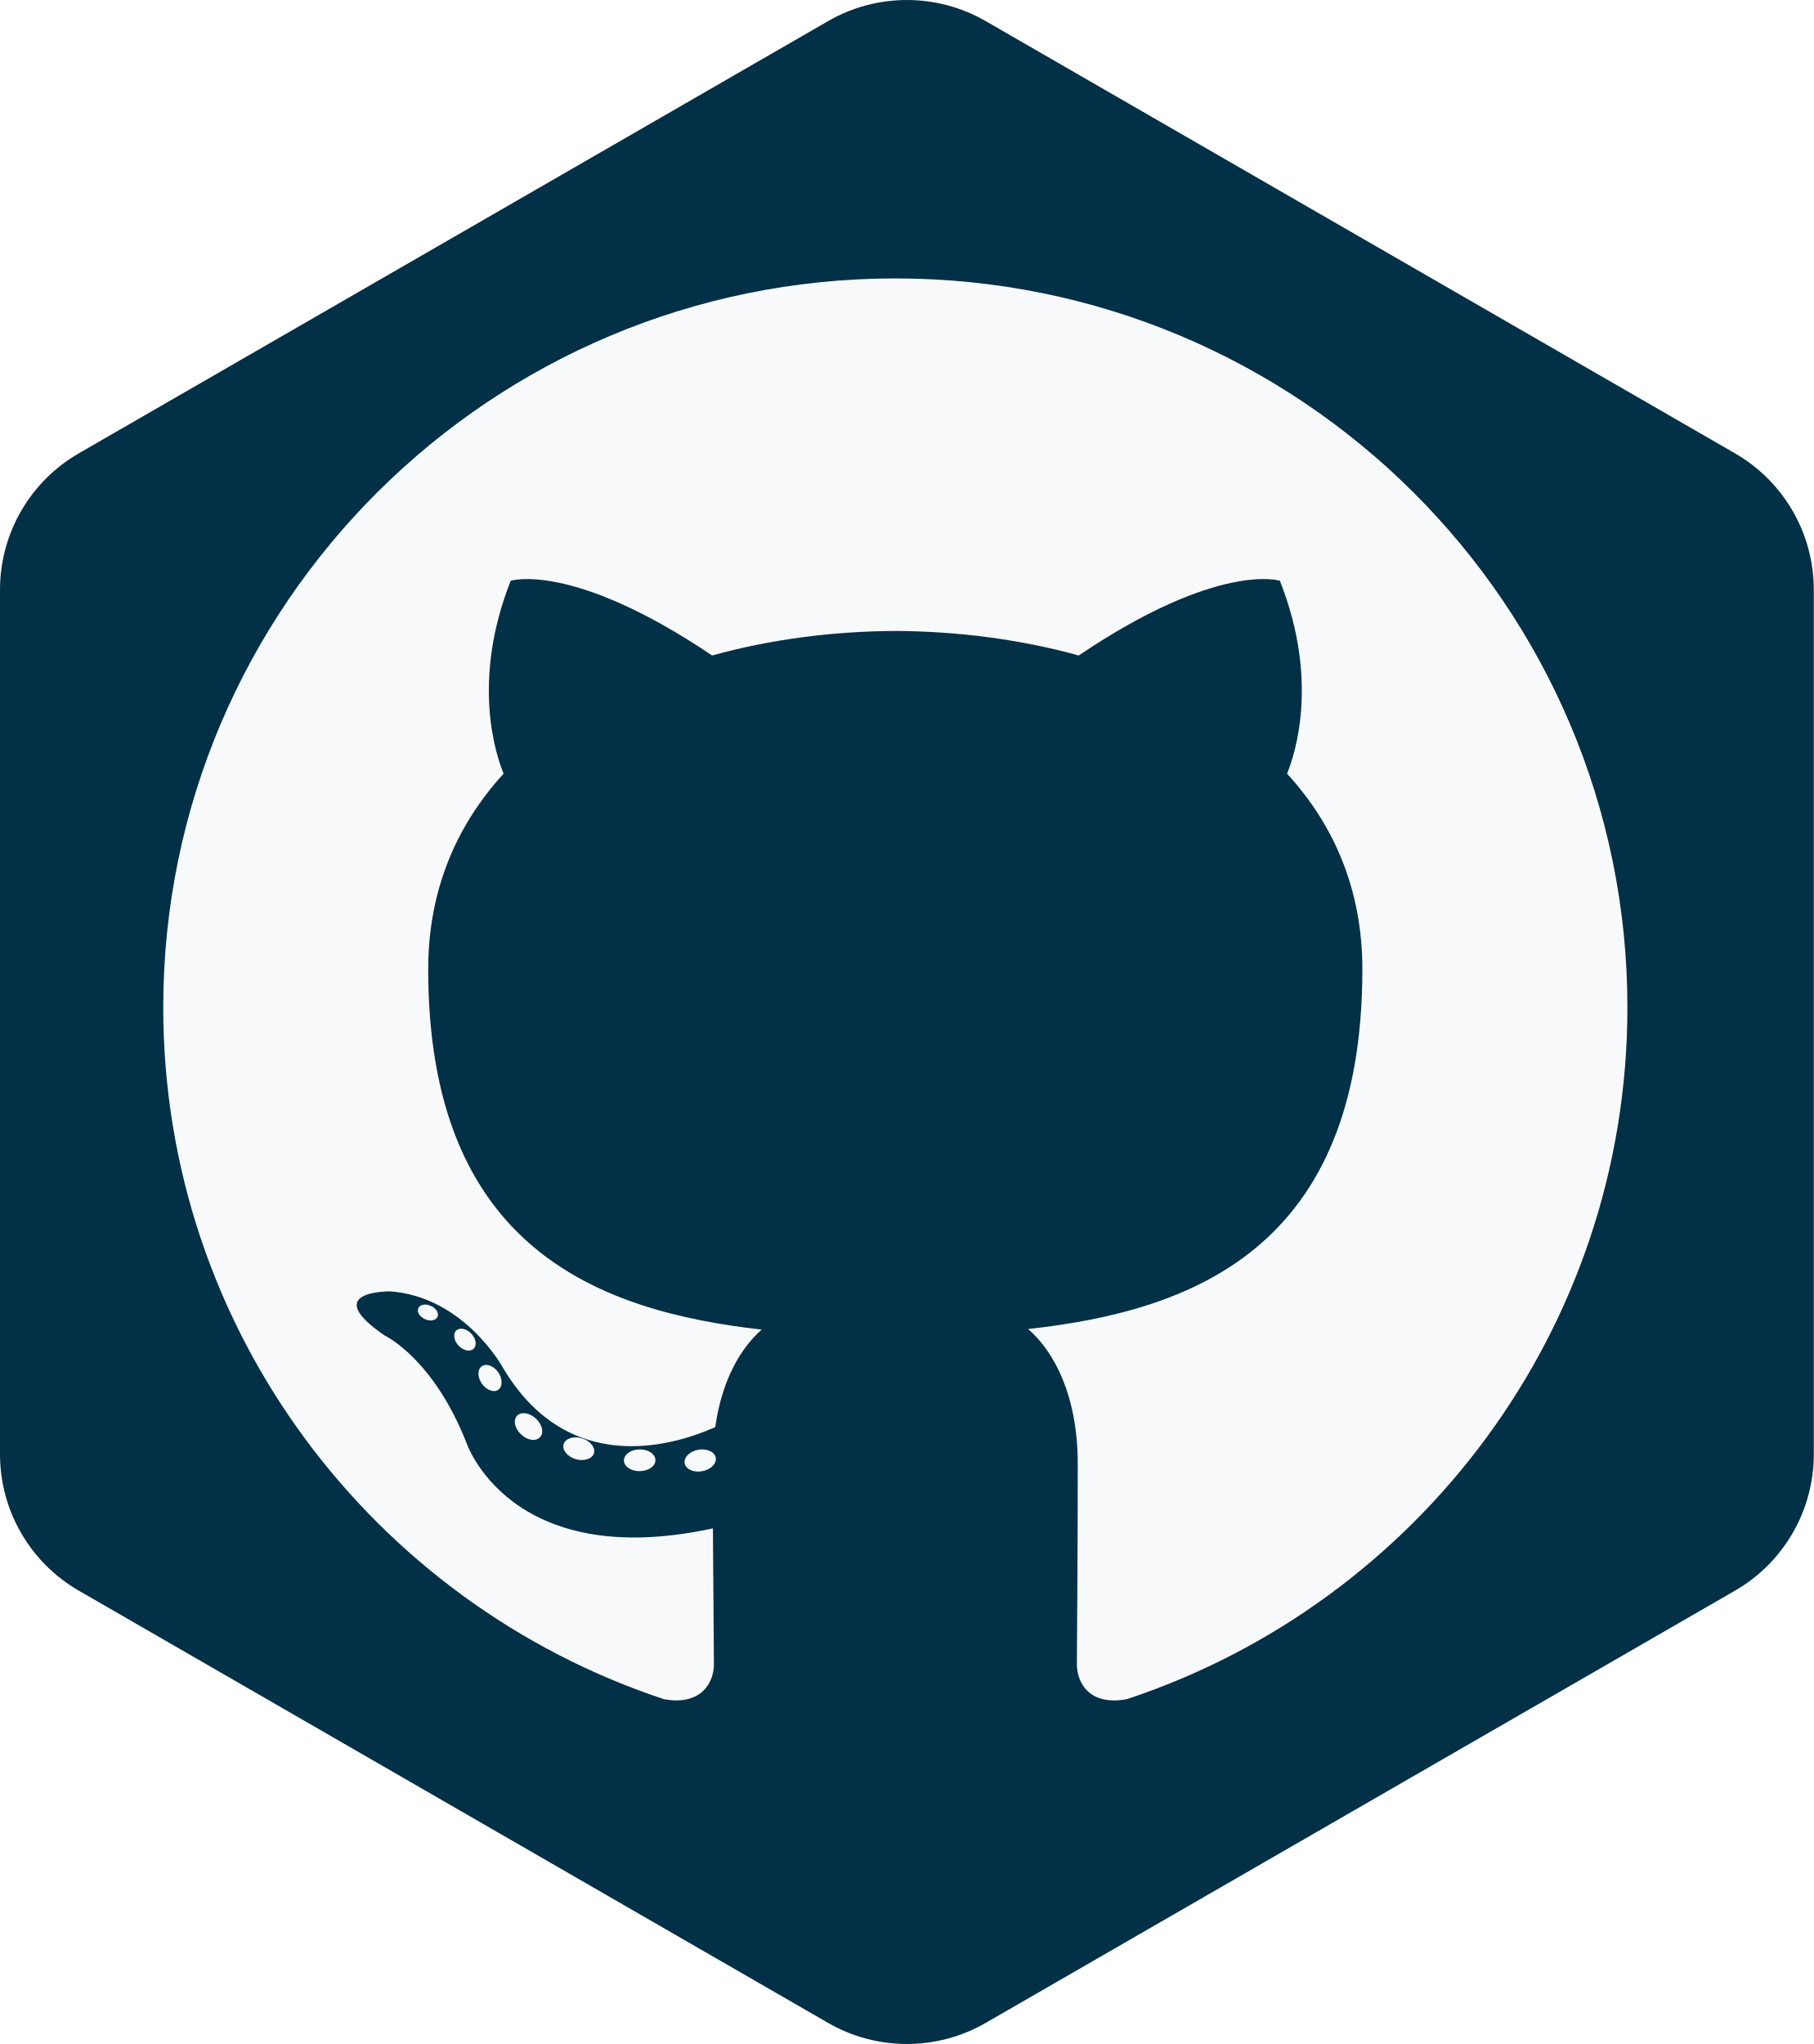
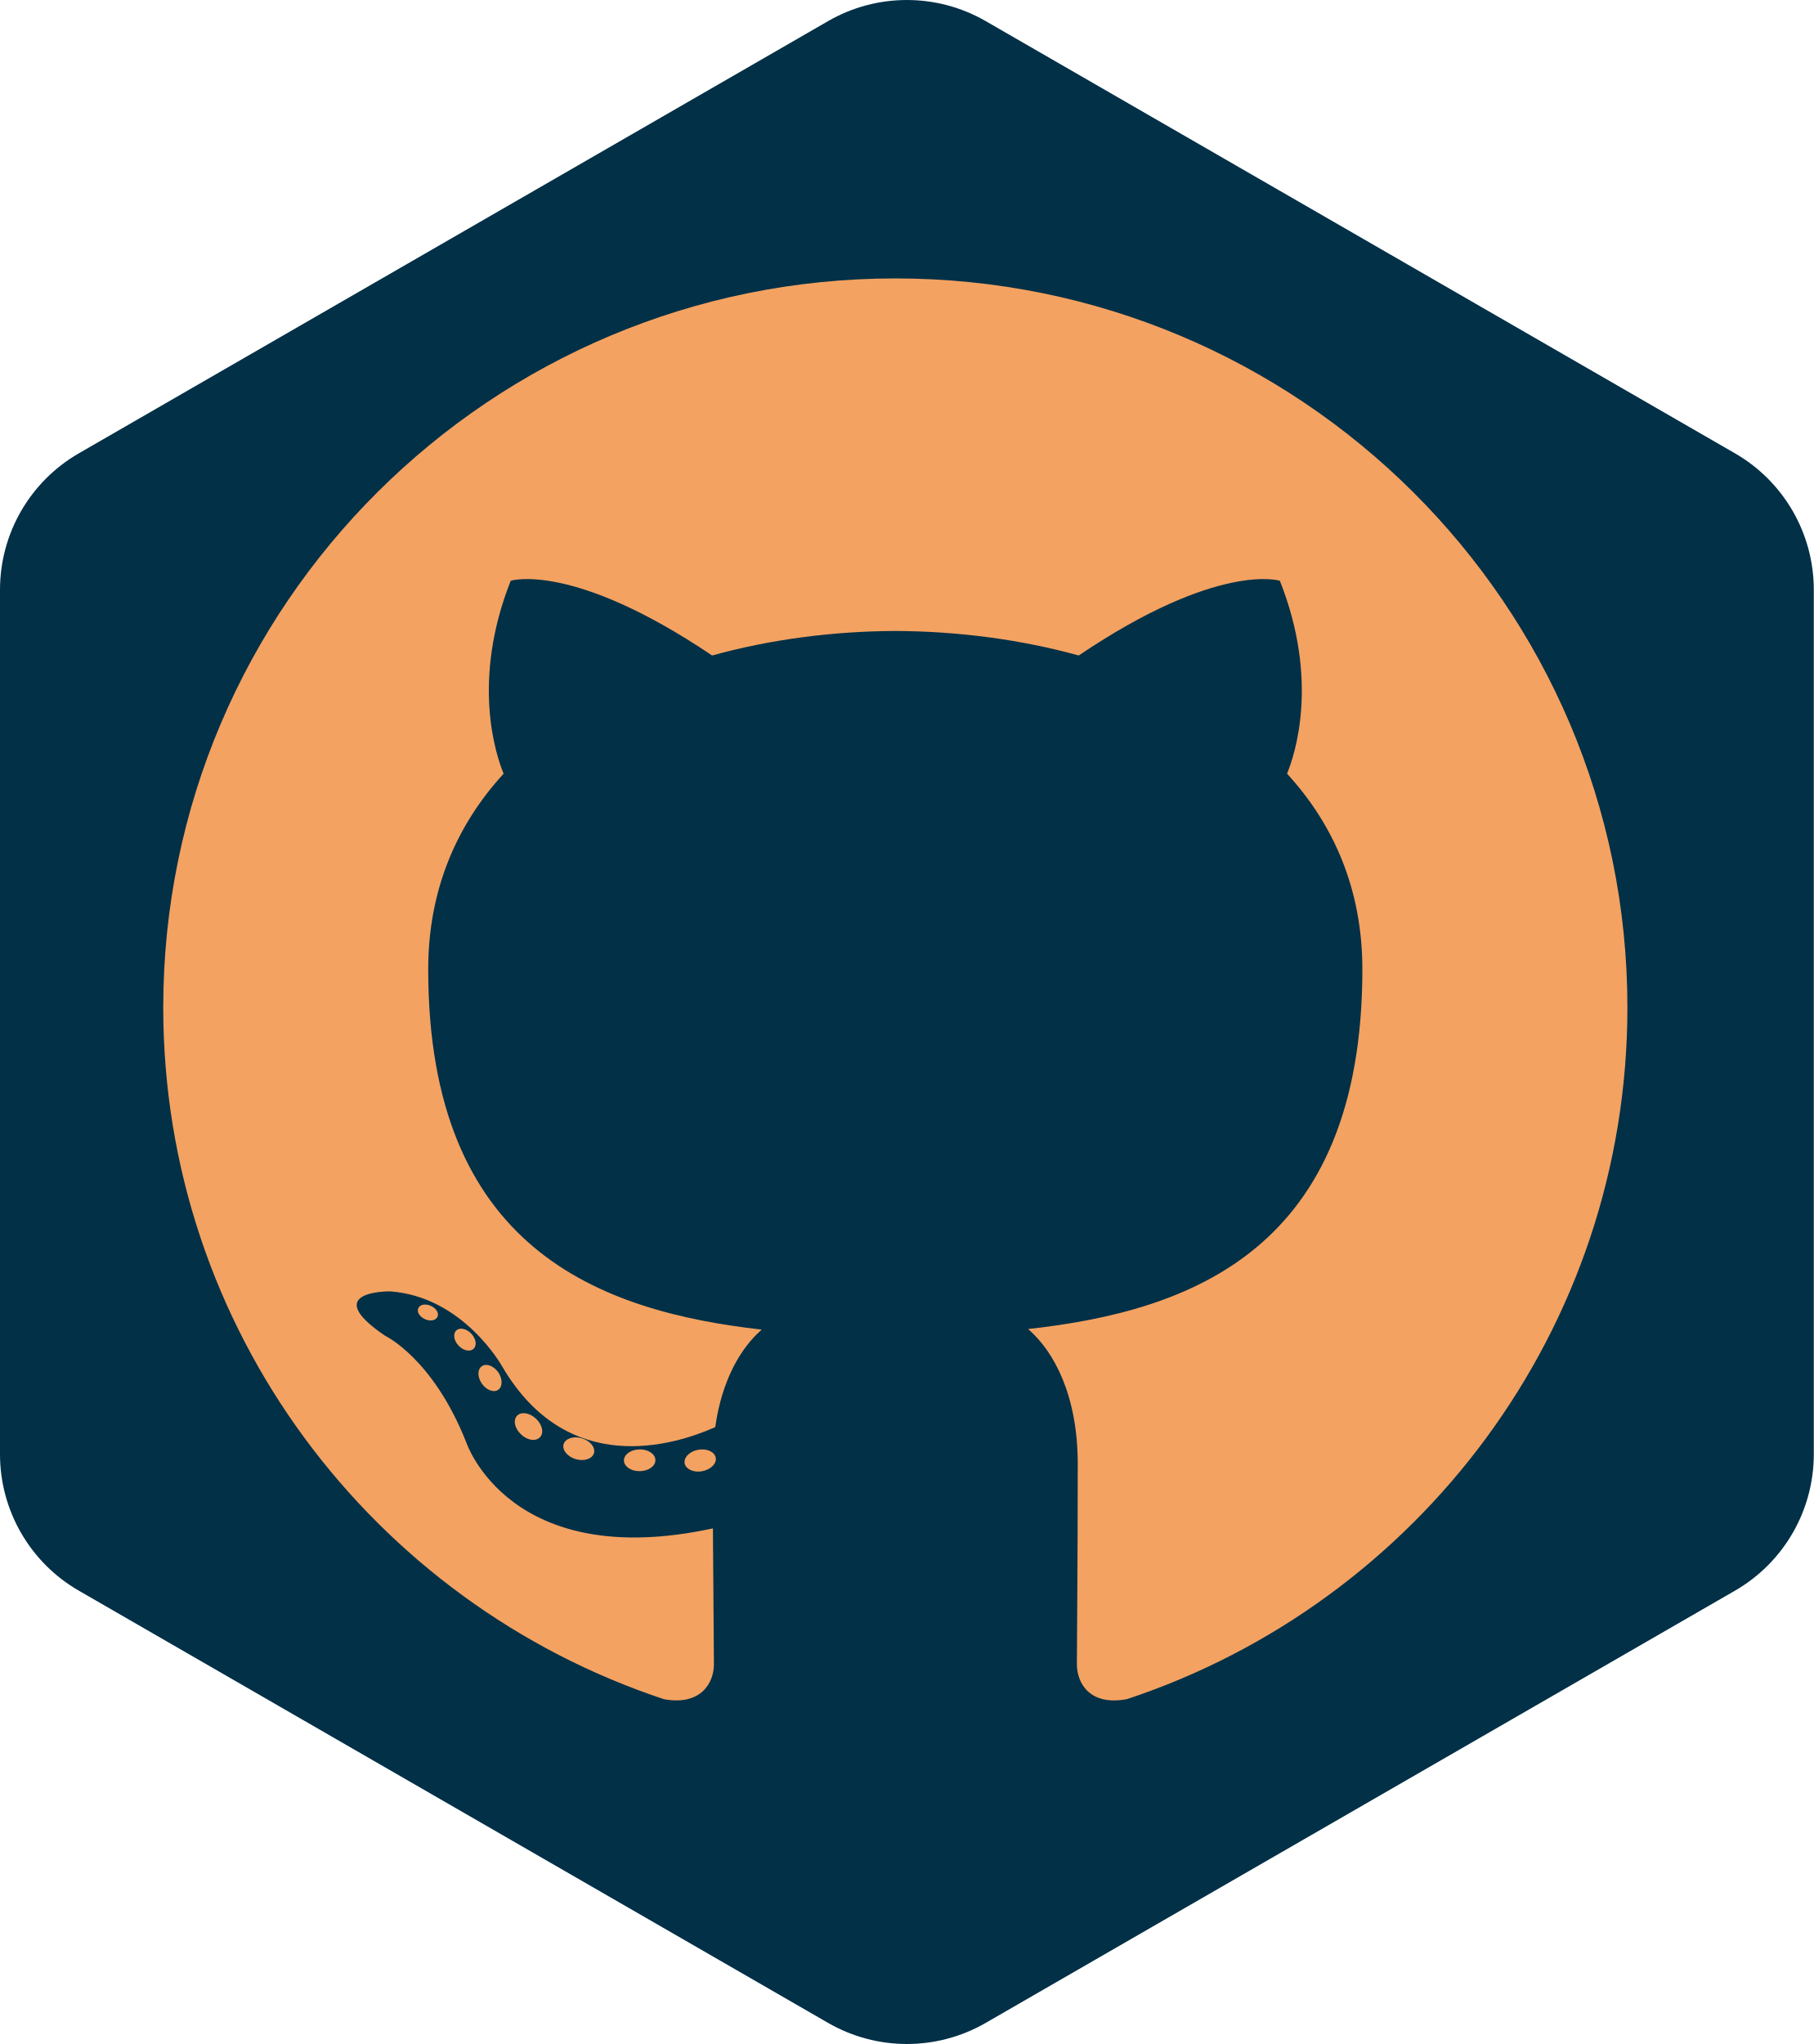
<svg xmlns="http://www.w3.org/2000/svg" width="71" height="80" viewBox="0 0 71 80" fill="none">
  <path d="M0 23.082V56.918C0 59.122 1.177 61.157 3.085 62.257L32.415 79.174C34.325 80.275 36.677 80.275 38.585 79.174L67.915 62.257C69.825 61.155 71 59.119 71 56.918V23.082C71 20.878 69.823 18.843 67.915 17.743L38.585 0.826C36.675 -0.275 34.323 -0.275 32.415 0.826L3.085 17.743C1.175 18.845 0 20.881 0 23.082Z" fill="#023047" />
  <ellipse cx="35.047" cy="39.498" rx="28.657" ry="28.601" fill="#023047" />
-   <path d="M35.047 10.897C19.223 10.897 6.39 23.671 6.39 39.429C6.39 52.036 14.601 62.731 25.988 66.504C27.42 66.768 27.946 65.885 27.946 65.131C27.946 64.451 27.919 62.203 27.907 59.819C19.934 61.545 18.252 56.453 18.252 56.453C16.948 53.155 15.07 52.278 15.07 52.278C12.47 50.507 15.266 50.543 15.266 50.543C18.144 50.745 19.659 53.484 19.659 53.484C22.215 57.846 26.363 56.584 27.998 55.856C28.256 54.011 28.998 52.753 29.818 52.04C23.453 51.319 16.762 48.872 16.762 37.939C16.762 34.824 17.881 32.279 19.714 30.281C19.417 29.562 18.436 26.66 19.992 22.73C19.992 22.73 22.398 21.963 27.875 25.655C30.16 25.022 32.612 24.706 35.047 24.695C37.483 24.706 39.936 25.022 42.226 25.655C47.696 21.963 50.099 22.73 50.099 22.73C51.659 26.66 50.678 29.562 50.38 30.281C52.217 32.279 53.329 34.824 53.329 37.939C53.329 48.898 46.625 51.311 40.244 52.017C41.272 52.903 42.188 54.639 42.188 57.301C42.188 61.119 42.154 64.192 42.154 65.131C42.154 65.891 42.67 66.78 44.123 66.5C55.503 62.723 63.704 52.032 63.704 39.429C63.704 23.671 50.873 10.897 35.047 10.897Z" fill="#F8F9FA" />
-   <path d="M17.123 51.542C17.06 51.684 16.836 51.726 16.632 51.629C16.424 51.536 16.307 51.343 16.375 51.2C16.437 51.055 16.661 51.014 16.868 51.112C17.077 51.205 17.195 51.4 17.123 51.542V51.542ZM18.533 52.794C18.396 52.921 18.129 52.862 17.948 52.663C17.76 52.464 17.725 52.198 17.864 52.07C18.005 51.944 18.264 52.002 18.452 52.202C18.639 52.403 18.676 52.667 18.533 52.795L18.533 52.794ZM19.5 54.397C19.324 54.518 19.037 54.404 18.86 54.151C18.684 53.897 18.684 53.593 18.863 53.471C19.041 53.349 19.324 53.458 19.504 53.71C19.679 53.968 19.679 54.273 19.5 54.397L19.5 54.397ZM21.135 56.252C20.978 56.425 20.644 56.379 20.399 56.143C20.148 55.913 20.078 55.587 20.236 55.414C20.395 55.241 20.731 55.29 20.978 55.523C21.227 55.753 21.303 56.082 21.136 56.252H21.135ZM23.249 56.879C23.18 57.102 22.858 57.204 22.533 57.109C22.209 57.011 21.997 56.749 22.062 56.524C22.13 56.299 22.453 56.193 22.78 56.294C23.104 56.392 23.317 56.652 23.249 56.879H23.249ZM25.655 57.145C25.663 57.38 25.387 57.575 25.047 57.579C24.704 57.587 24.427 57.396 24.423 57.165C24.423 56.927 24.692 56.734 25.035 56.728C25.375 56.722 25.655 56.911 25.655 57.145V57.145ZM28.018 57.054C28.058 57.284 27.822 57.52 27.483 57.583C27.151 57.643 26.843 57.501 26.8 57.274C26.759 57.038 27 56.803 27.332 56.742C27.671 56.683 27.974 56.821 28.018 57.054" fill="#F8F9FA" />
+   <path d="M35.047 10.897C19.223 10.897 6.39 23.671 6.39 39.429C6.39 52.036 14.601 62.731 25.988 66.504C27.42 66.768 27.946 65.885 27.946 65.131C27.946 64.451 27.919 62.203 27.907 59.819C19.934 61.545 18.252 56.453 18.252 56.453C16.948 53.155 15.07 52.278 15.07 52.278C12.47 50.507 15.266 50.543 15.266 50.543C18.144 50.745 19.659 53.484 19.659 53.484C22.215 57.846 26.363 56.584 27.998 55.856C28.256 54.011 28.998 52.753 29.818 52.04C23.453 51.319 16.762 48.872 16.762 37.939C16.762 34.824 17.881 32.279 19.714 30.281C19.417 29.562 18.436 26.66 19.992 22.73C19.992 22.73 22.398 21.963 27.875 25.655C30.16 25.022 32.612 24.706 35.047 24.695C37.483 24.706 39.936 25.022 42.226 25.655C47.696 21.963 50.099 22.73 50.099 22.73C51.659 26.66 50.678 29.562 50.38 30.281C52.217 32.279 53.329 34.824 53.329 37.939C53.329 48.898 46.625 51.311 40.244 52.017C41.272 52.903 42.188 54.639 42.188 57.301C42.188 61.119 42.154 64.192 42.154 65.131C42.154 65.891 42.67 66.78 44.123 66.5C55.503 62.723 63.704 52.032 63.704 39.429C63.704 23.671 50.873 10.897 35.047 10.897Z" fill="#F4A261" />
+   <path d="M17.123 51.542C17.06 51.684 16.836 51.726 16.632 51.629C16.424 51.536 16.307 51.343 16.375 51.2C16.437 51.055 16.661 51.014 16.868 51.112C17.077 51.205 17.195 51.4 17.123 51.542V51.542ZM18.533 52.794C18.396 52.921 18.129 52.862 17.948 52.663C17.76 52.464 17.725 52.198 17.864 52.07C18.005 51.944 18.264 52.002 18.452 52.202C18.639 52.403 18.676 52.667 18.533 52.795L18.533 52.794ZM19.5 54.397C19.324 54.518 19.037 54.404 18.86 54.151C18.684 53.897 18.684 53.593 18.863 53.471C19.041 53.349 19.324 53.458 19.504 53.71C19.679 53.968 19.679 54.273 19.5 54.397L19.5 54.397ZM21.135 56.252C20.978 56.425 20.644 56.379 20.399 56.143C20.148 55.913 20.078 55.587 20.236 55.414C20.395 55.241 20.731 55.29 20.978 55.523C21.227 55.753 21.303 56.082 21.136 56.252H21.135ZM23.249 56.879C23.18 57.102 22.858 57.204 22.533 57.109C22.209 57.011 21.997 56.749 22.062 56.524C22.13 56.299 22.453 56.193 22.78 56.294C23.104 56.392 23.317 56.652 23.249 56.879H23.249ZM25.655 57.145C25.663 57.38 25.387 57.575 25.047 57.579C24.704 57.587 24.427 57.396 24.423 57.165C24.423 56.927 24.692 56.734 25.035 56.728C25.375 56.722 25.655 56.911 25.655 57.145V57.145ZM28.018 57.054C28.058 57.284 27.822 57.52 27.483 57.583C27.151 57.643 26.843 57.501 26.8 57.274C26.759 57.038 27 56.803 27.332 56.742C27.671 56.683 27.974 56.821 28.018 57.054" fill="#F4A261" />
</svg>
